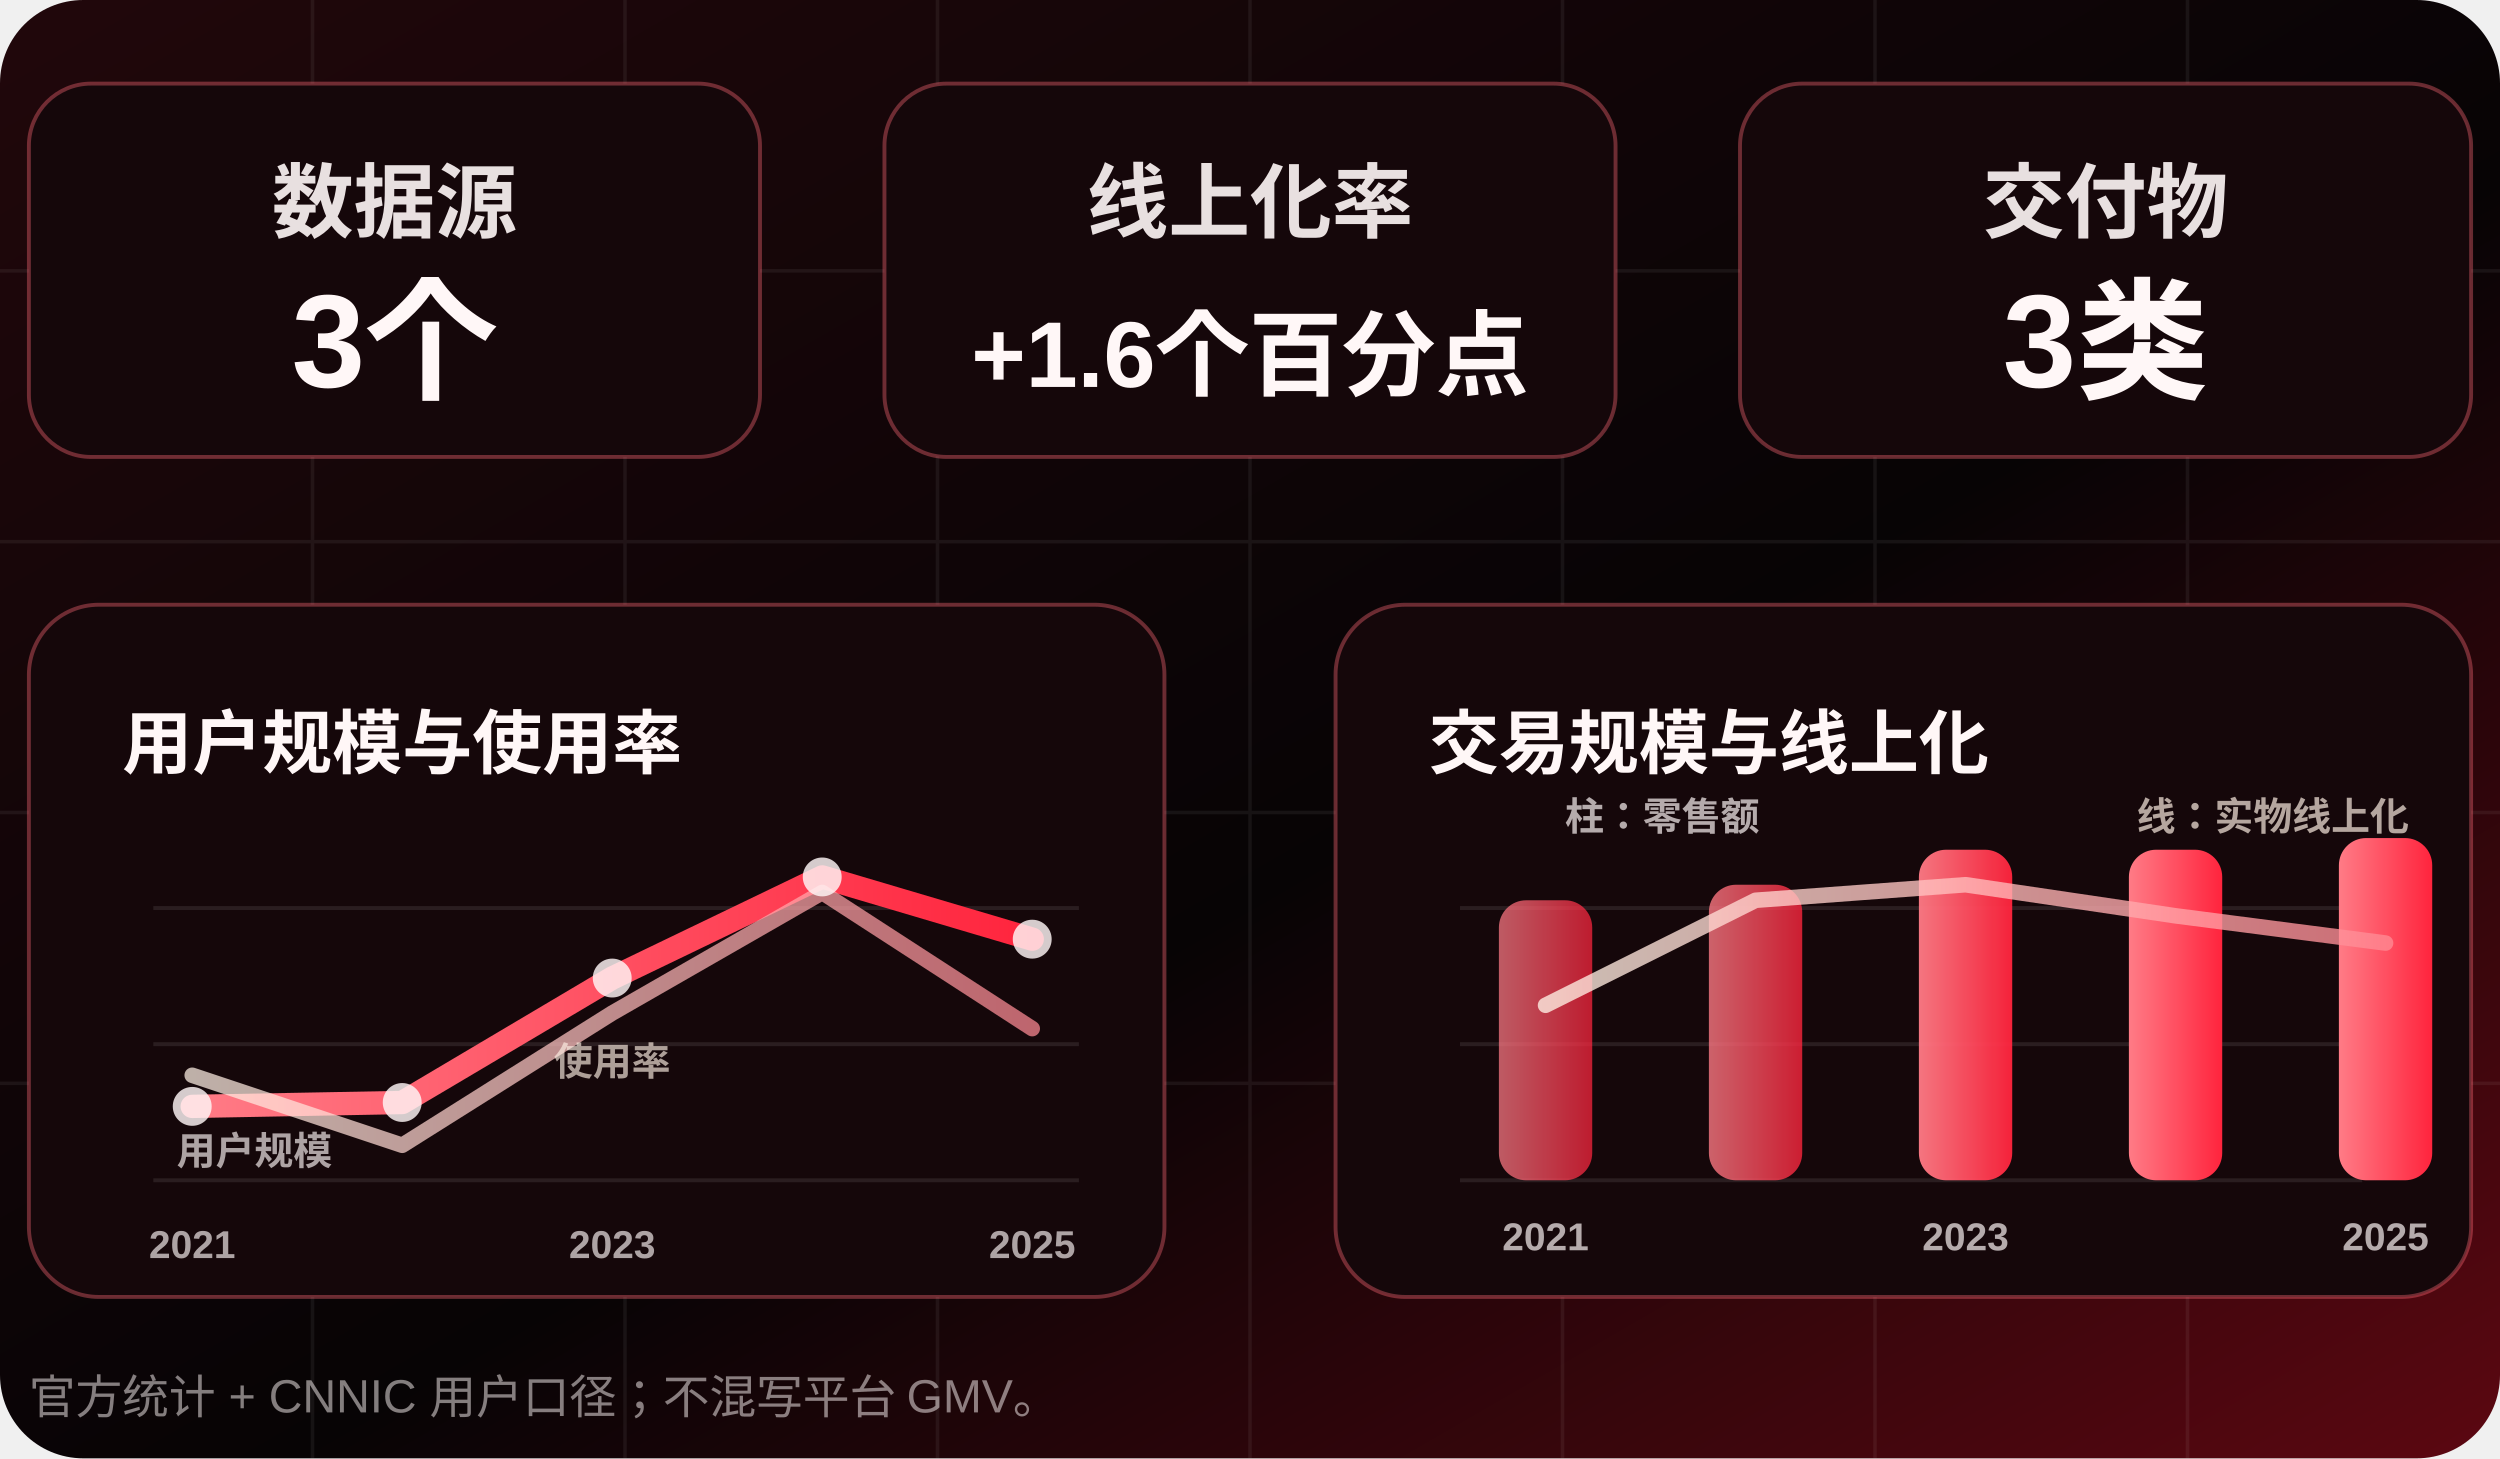
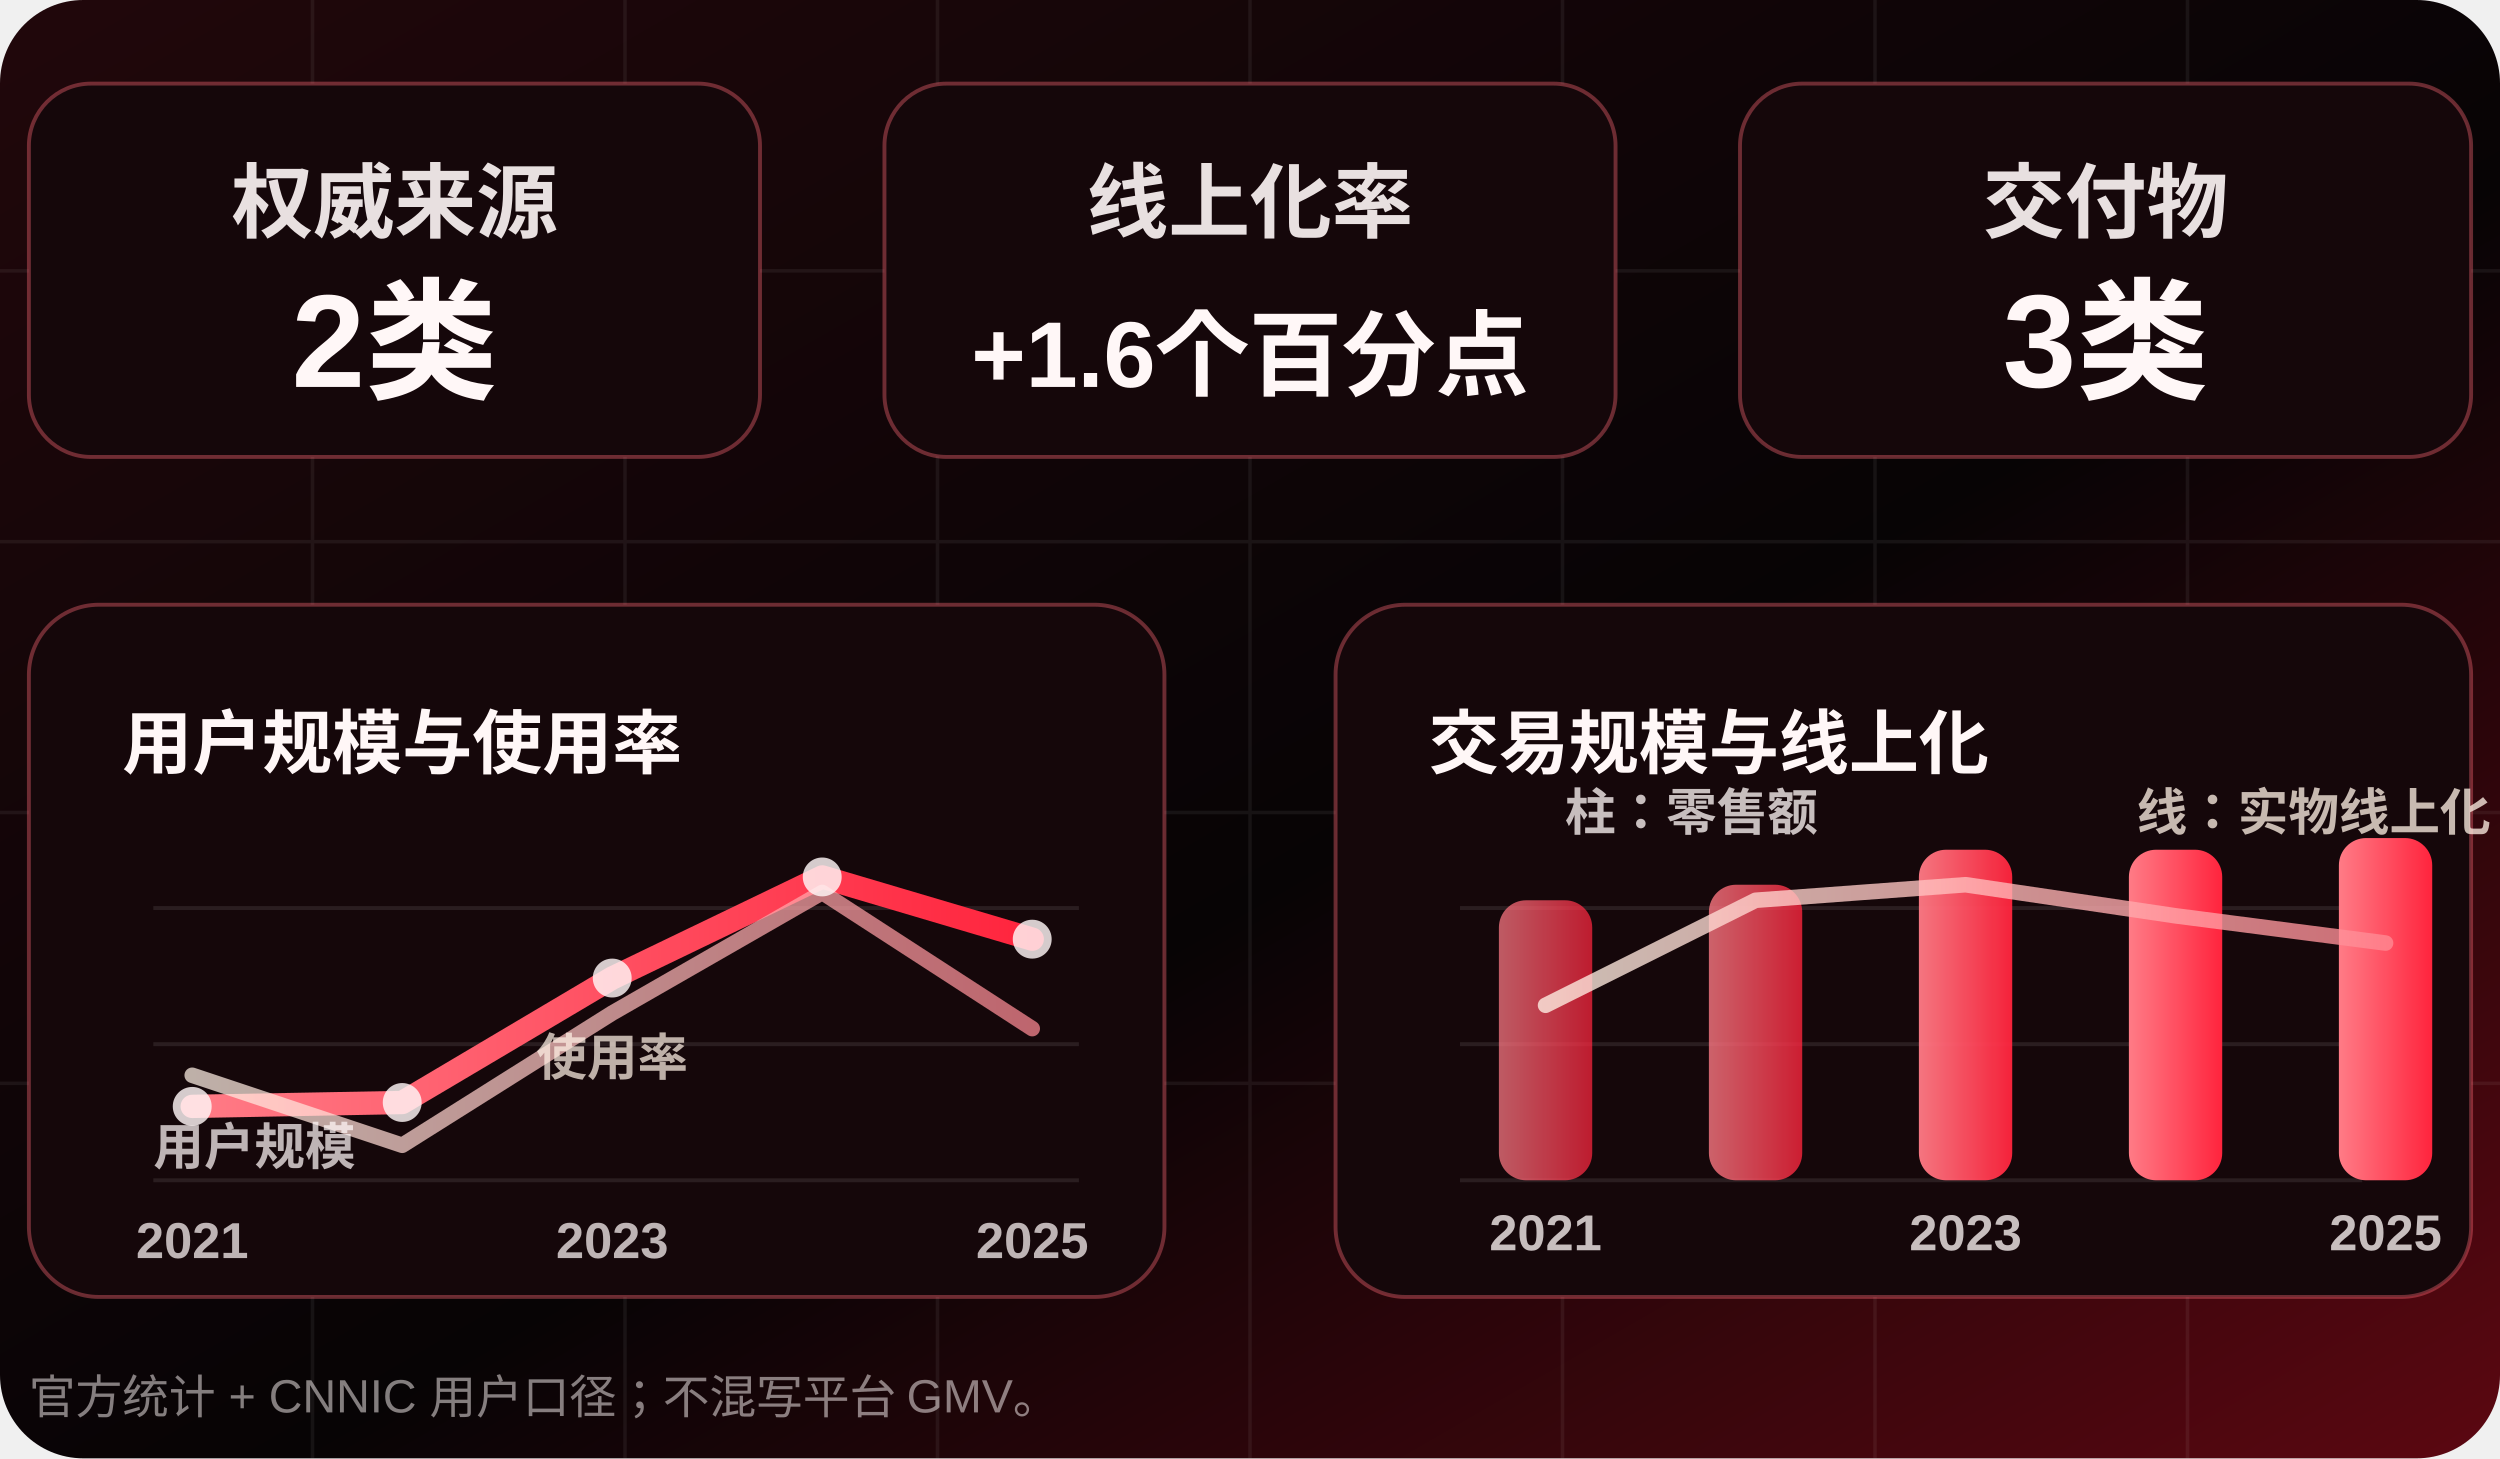
<svg xmlns="http://www.w3.org/2000/svg" width="720" height="420" viewBox="0 0 720 420" role="img" aria-labelledby="title desc">
  <defs>
    <linearGradient id="bg" x1="0" x2="1" y1="0" y2="1">
      <stop offset="0" stop-color="#21070b" />
      <stop offset="0.56" stop-color="#070405" />
      <stop offset="1" stop-color="#5c0711" />
    </linearGradient>
    <linearGradient id="red" x1="0" x2="1">
      <stop offset="0" stop-color="#ff7b86" />
      <stop offset="1" stop-color="#ff243d" />
    </linearGradient>
    <linearGradient id="cream" x1="0" x2="1">
      <stop offset="0" stop-color="#fff1e5" />
      <stop offset="1" stop-color="#ff8a94" />
    </linearGradient>
  </defs>
  <rect width="720" height="420" rx="24" fill="url(#bg)" />
  <path d="M0 78H720M0 156H720M0 234H720M0 312H720M90 0V420M180 0V420M270 0V420M360 0V420M450 0V420M540 0V420M630 0V420" stroke="#fff" stroke-opacity=".06" />
  <g transform="translate(-43.2 -25.2) scale(1.12)">
    <g fill="#15070a" stroke="#ff6b78" stroke-opacity=".38">
      <rect x="46" y="44" width="188" height="96" rx="16" />
      <rect x="266" y="44" width="188" height="96" rx="16" />
      <rect x="486" y="44" width="188" height="96" rx="16" />
      <rect x="46" y="178" width="292" height="178" rx="18" />
      <rect x="382" y="178" width="292" height="178" rx="18" />
    </g>
    <g font-family="Microsoft YaHei, Arial, sans-serif" fill="#fff7f7">
-       <text x="140" y="82" font-size="21" opacity=".9" font-weight="800" text-anchor="middle">数据源</text>
-       <text x="140" y="122" font-size="34" font-weight="900" text-anchor="middle">3个</text>
+       <text x="140" y="82" font-size="21" opacity=".9" font-weight="800" text-anchor="middle">权威来源</text>
+       <text x="140" y="122" font-size="34" font-weight="900" text-anchor="middle">2类</text>
      <text x="360" y="82" font-size="21" opacity=".9" font-weight="800" text-anchor="middle">线上化率</text>
      <text x="360" y="122" font-size="24" font-weight="900" text-anchor="middle">+1.6个百分点</text>
      <text x="580" y="82" font-size="21" opacity=".9" font-weight="800" text-anchor="middle">交付物</text>
      <text x="580" y="122" font-size="34" font-weight="900" text-anchor="middle">3类</text>
      <text x="70" y="220" font-size="18" font-weight="900">用户规模与使用率</text>
      <text x="406" y="220" font-size="18" font-weight="900">交易规模与线上化</text>
    </g>
    <path d="M78 326H316M78 291H316M78 256H316" stroke="#fff" stroke-opacity=".09" />
    <path d="M88 307 L142 306 L196 274 L250 248 L304 264" stroke="url(#red)" stroke-width="6" fill="none" stroke-linecap="round" stroke-linejoin="round" />
    <path d="M88 299 L142 317 L196 283 L250 252 L304 287" stroke="url(#cream)" stroke-width="4" fill="none" stroke-linecap="round" stroke-linejoin="round" opacity=".72" />
    <g fill="#fff7f7" opacity=".82">
      <circle cx="88" cy="307" r="5" />
      <circle cx="142" cy="306" r="5" />
      <circle cx="196" cy="274" r="5" />
      <circle cx="250" cy="248" r="5" />
      <circle cx="304" cy="264" r="5" />
    </g>
-     <g font-family="Microsoft YaHei, Arial, sans-serif" fill="#fff7f7" opacity=".65" font-size="10" font-weight="800" text-anchor="middle">
+     <g font-family="Microsoft YaHei, Arial, sans-serif" fill="#fff7f7" opacity=".72" font-size="13" font-weight="800" text-anchor="middle">
      <text x="88" y="346">2021</text>
      <text x="196" y="346">2023</text>
      <text x="304" y="346">2025</text>
      <text x="104" y="322">用户规模</text>
      <text x="196" y="299" fill="#fff1e5">使用率</text>
    </g>
    <path d="M414 326H646M414 291H646M414 256H646" stroke="#fff" stroke-opacity=".09" />
    <g fill="url(#red)">
      <rect x="424" y="254" width="24" height="72" rx="7" opacity=".72" />
      <rect x="478" y="250" width="24" height="76" rx="7" opacity=".78" />
      <rect x="532" y="241" width="24" height="85" rx="7" opacity=".95" />
      <rect x="586" y="241" width="24" height="85" rx="7" />
      <rect x="640" y="238" width="24" height="88" rx="7" />
    </g>
    <path d="M436 281 L490 254 L544 250 L598 258 L652 265" stroke="url(#cream)" stroke-width="4" fill="none" stroke-linecap="round" stroke-linejoin="round" opacity=".78" />
-     <g font-family="Microsoft YaHei, Arial, sans-serif" fill="#fff7f7" opacity=".68" font-size="10" font-weight="700" text-anchor="middle">
+     <g font-family="Microsoft YaHei, Arial, sans-serif" fill="#fff7f7" opacity=".76" font-size="13" font-weight="700" text-anchor="middle">
      <text x="436" y="344">2021</text>
      <text x="544" y="344">2023</text>
      <text x="652" y="344">2025</text>
      <text x="441" y="236" text-anchor="start">柱：零售额</text>
      <text x="588" y="236" fill="#fff1e5" text-anchor="start">线：实物线上化</text>
    </g>
    <text x="46" y="386" fill="#fff7f7" opacity=".5" font-family="Microsoft YaHei, Arial, sans-serif" font-size="12">官方统计 + CNNIC 用户口径；不混写平台 GMV。</text>
  </g>
</svg>
